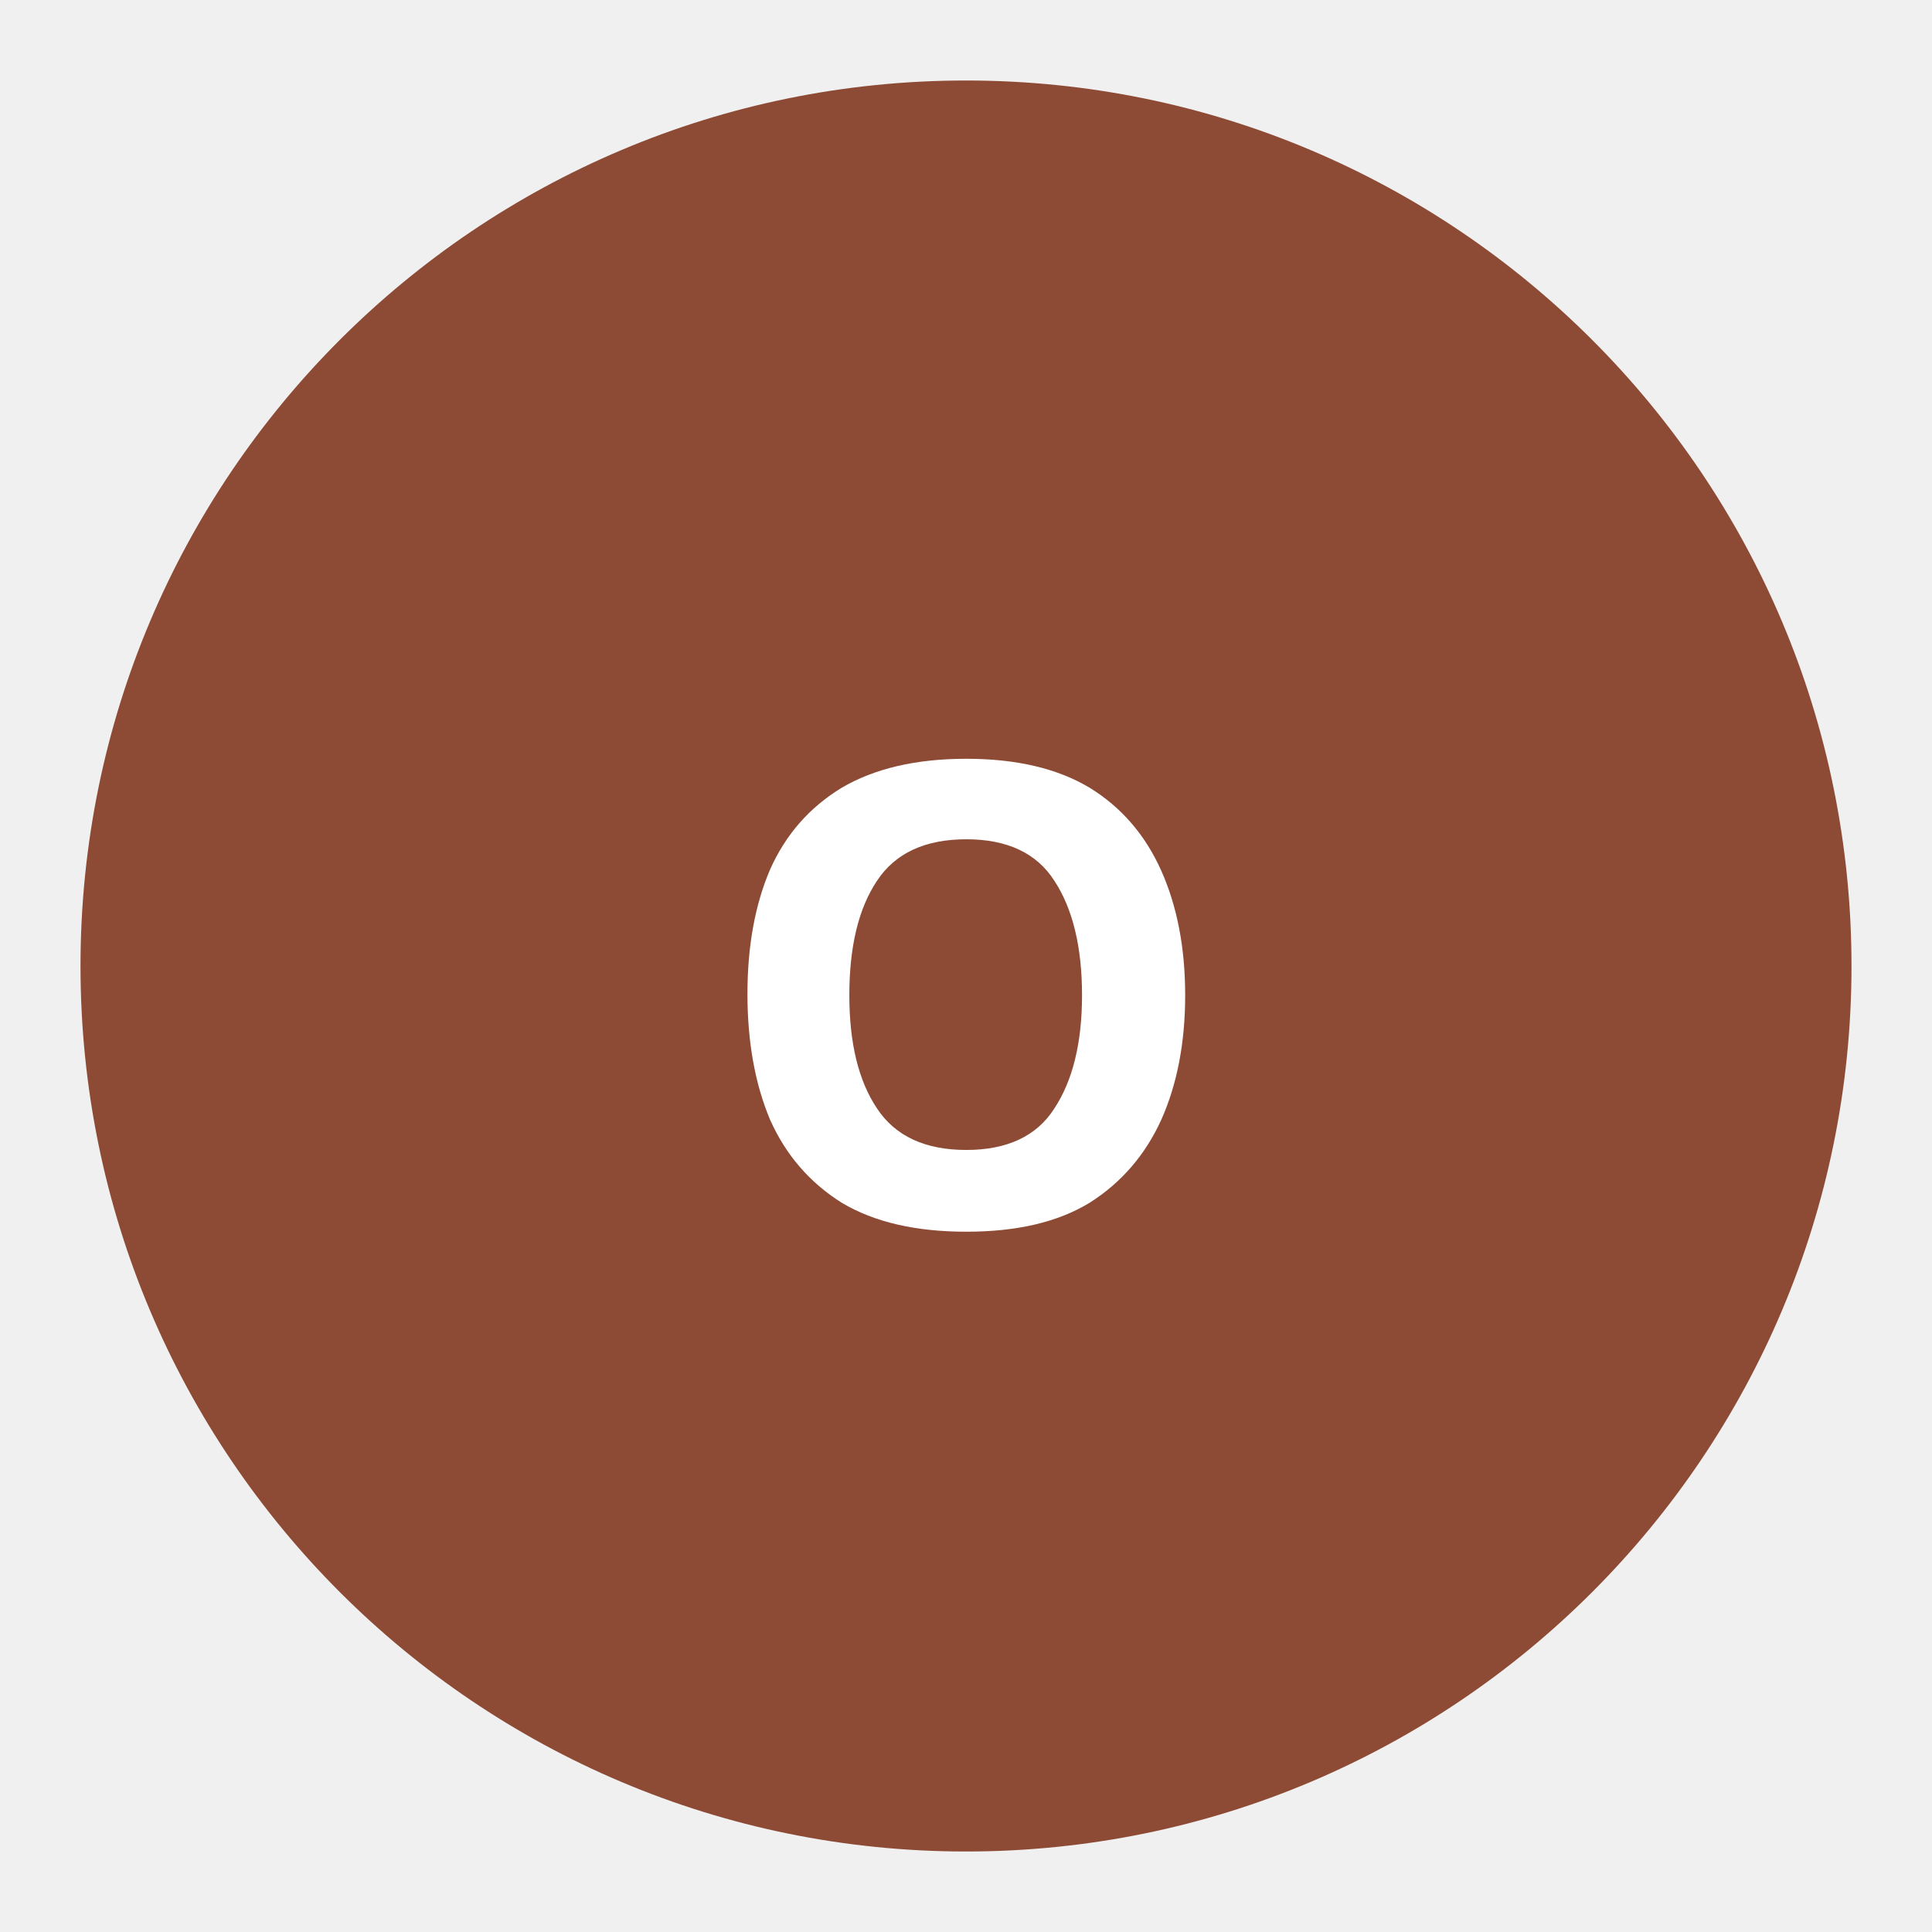
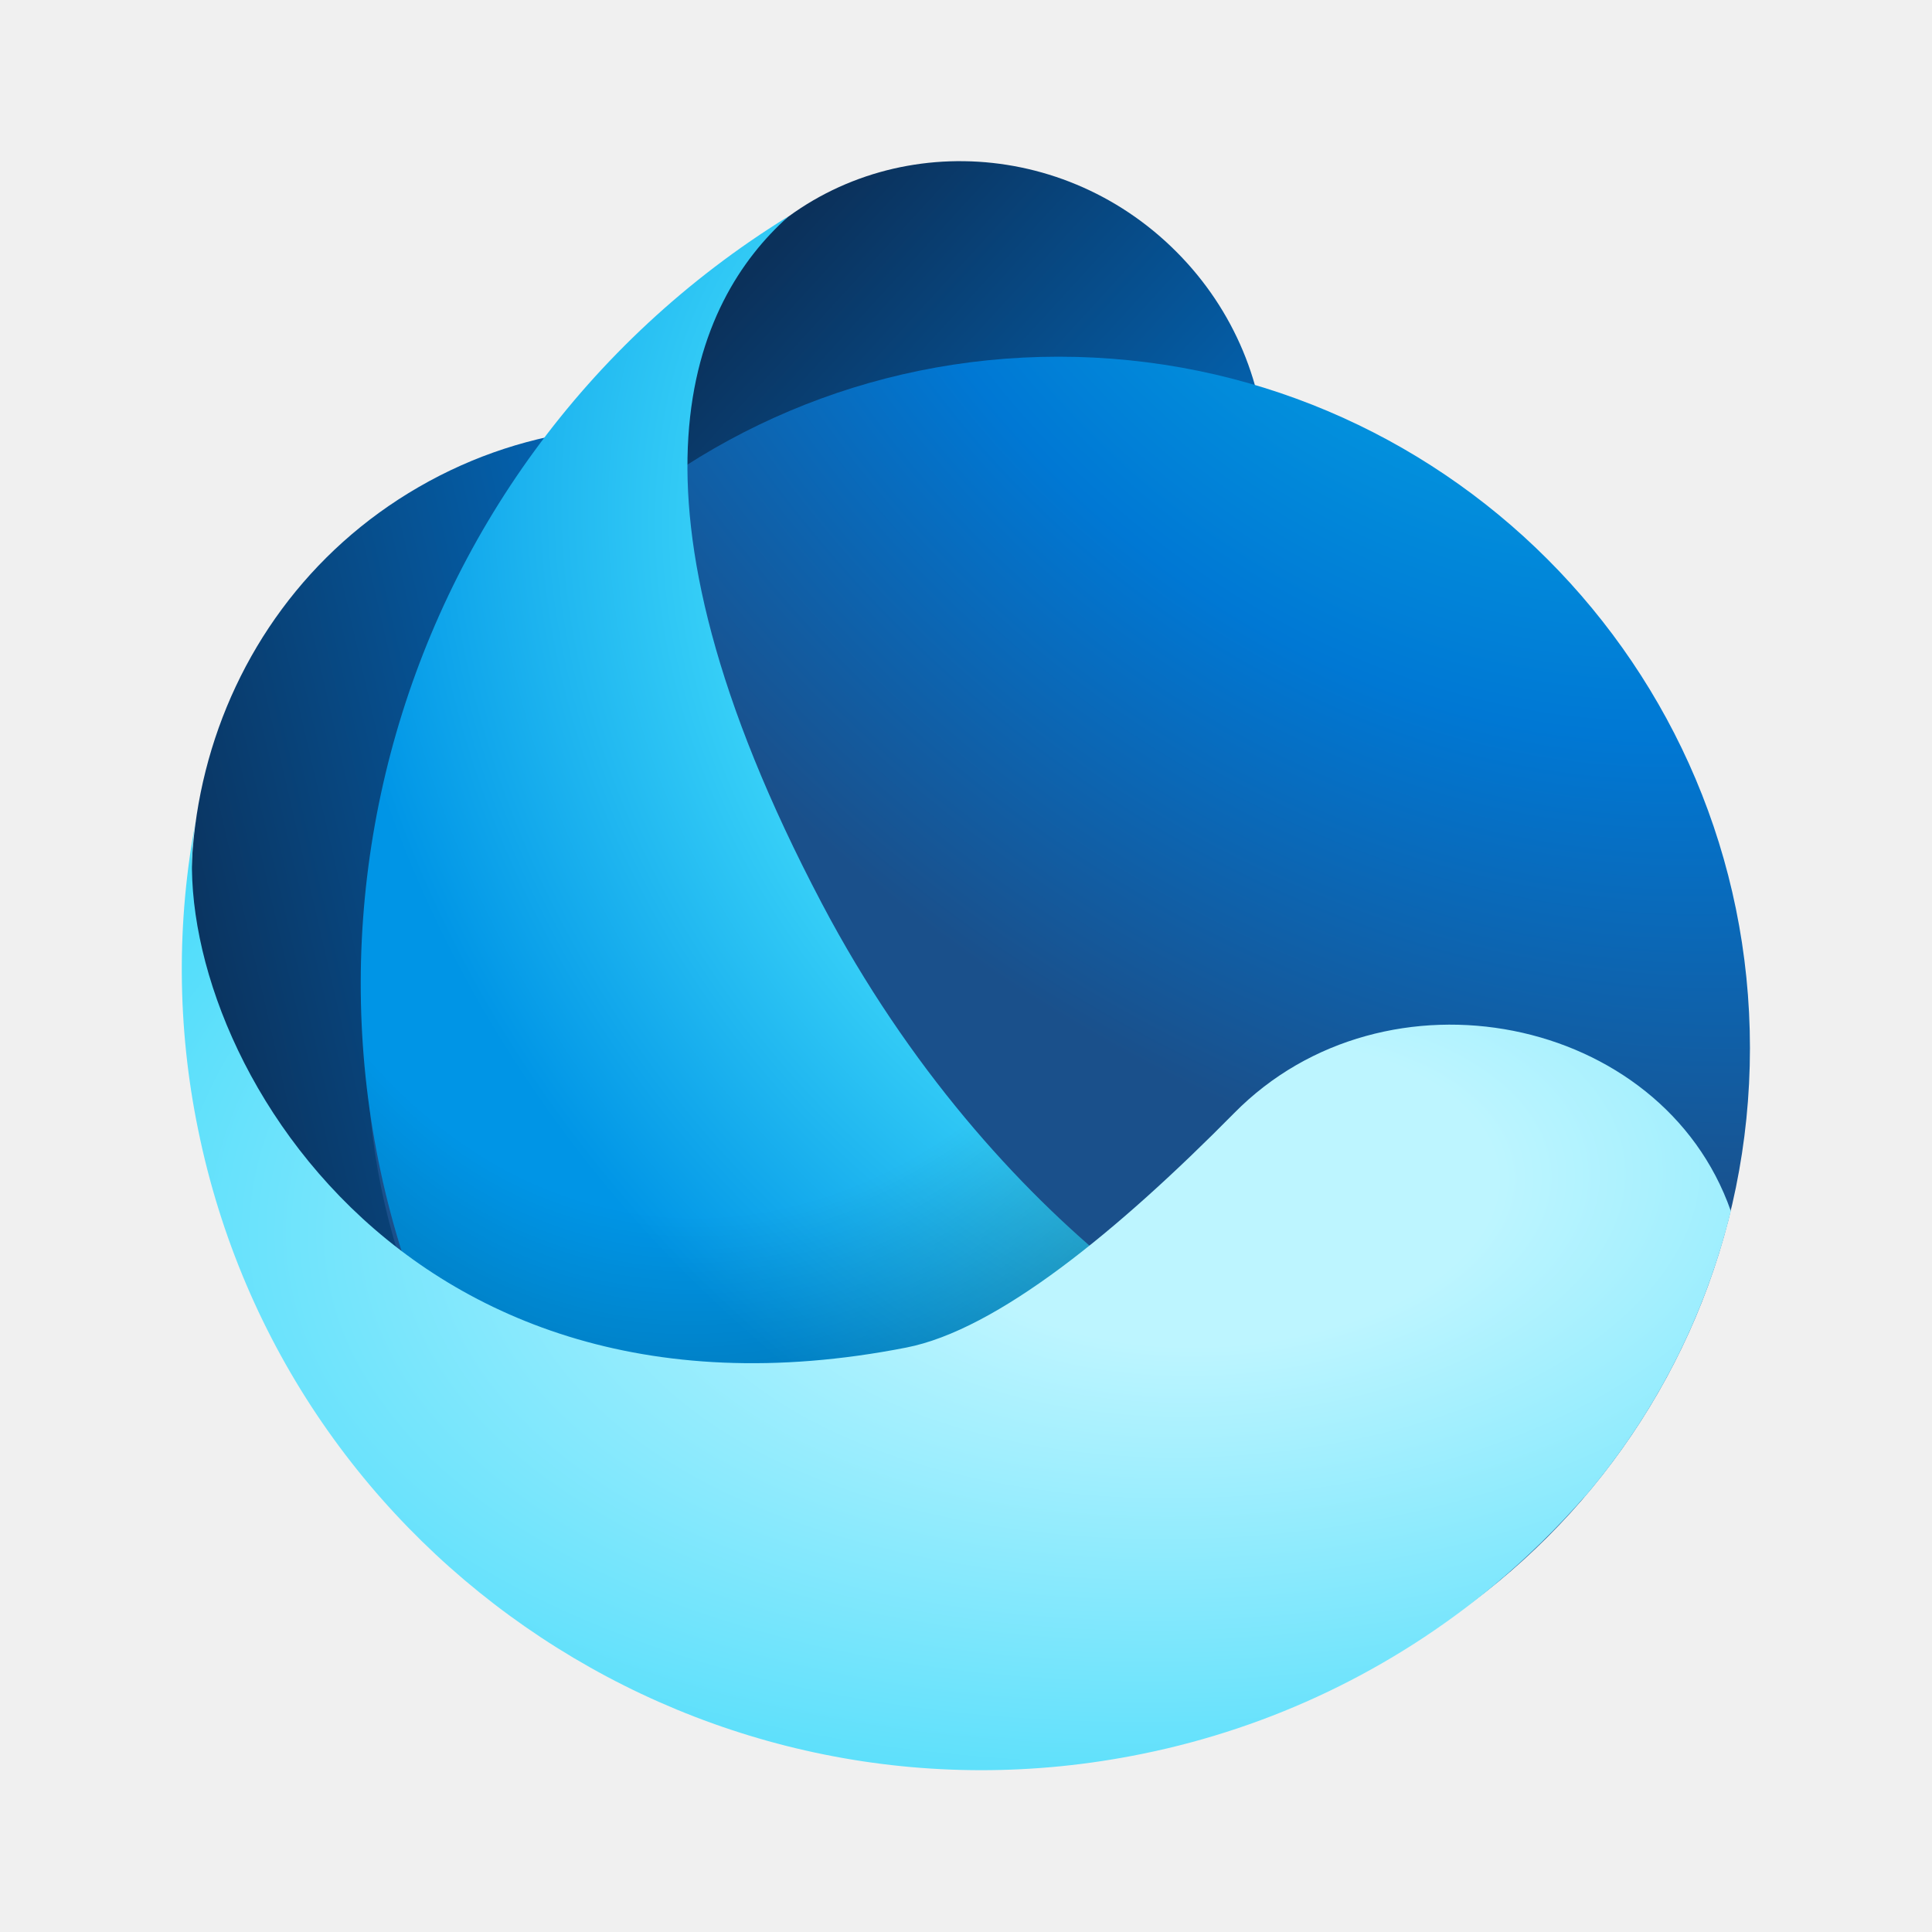
- <svg xmlns="http://www.w3.org/2000/svg" role="img" aria-label="Onelake" viewBox="0 0 24 24">
-   <circle cx="12" cy="12" r="11" fill="hsl(15 45% 38%)" />
-   <text x="12" y="12.4" fill="white" font-family="ui-sans-serif,system-ui,sans-serif" font-size="8" font-weight="700" text-anchor="middle" dominant-baseline="middle">O</text>
+ <svg xmlns="http://www.w3.org/2000/svg" width="48" height="48" fill="currentColor">
+   <path fill="url(#i885de9-a)" d="M22.21 32.541c5.486-3.167 7.292-10.312 4.033-15.957-3.26-5.645-10.35-7.654-15.837-4.486S3.113 22.411 6.373 28.056s10.35 7.653 15.836 4.485Z" />
+   <path fill="url(#i885de9-b)" d="M29.371 16.715c2.849-2.85 2.781-7.537-.152-10.468-2.932-2.932-7.62-2.998-10.468-.148-2.849 2.85-2.78 7.536.152 10.468 2.933 2.931 7.62 2.998 10.468.148" />
+   <path fill="url(#i885de9-c)" d="M26.299 43.22c9.487 0 17.178-7.692 17.178-17.18S35.787 8.862 26.299 8.862 9.12 16.553 9.12 26.041s7.691 17.178 17.179 17.178Z" />
+   <path fill="url(#i885de9-d)" fill-rule="evenodd" d="M19.569 5.387c-10.085 6.23-13.61 19.35-7.815 29.845q.585 1.067 1.274 2.039l.45.069 9.966 3.327 9.468-6.343c-1.585.05-8.18-3.693-12.49-11.872-5.4-10.248-3.173-14.982-.843-17.065z" clip-rule="evenodd" />
+   <path fill="url(#i885de9-e)" fill-opacity=".2" fill-rule="evenodd" d="M19.569 5.387c-10.085 6.23-13.61 19.35-7.815 29.845q.585 1.067 1.274 2.039l.45.069 9.966 3.327 9.468-6.343c-1.585.05-8.18-3.693-12.49-11.872-5.4-10.248-3.173-14.982-.843-17.065z" clip-rule="evenodd" />
+   <path fill="url(#i885de9-f)" fill-rule="evenodd" d="M39.364 37.197a17.24 17.24 0 0 0 3.638-7.109c-1.708-4.877-8.58-6.25-12.34-2.433-2.889 2.927-5.89 5.385-8.146 5.825C9.469 36.041 3.919 25.287 4.873 20.339a19.8 19.8 0 0 0 .05 7.73C7.119 38.831 17.619 45.771 28.38 43.574a19.8 19.8 0 0 0 8.727-4.18s.04-.03.054-.045a20 20 0 0 0 2.202-2.157z" clip-rule="evenodd" />
+   <defs>
+     <radialGradient id="i885de9-c" cx="0" cy="0" r="1" gradientTransform="rotate(134.83 18.217 8.044)scale(25.8925 33.4033)" gradientUnits="userSpaceOnUse">
+       <stop offset=".39" stop-color="#028FDC" />
+       <stop offset=".59" stop-color="#0078D4" />
+       <stop offset="1" stop-color="#1A508B" />
+     </radialGradient>
+     <radialGradient id="i885de9-d" cx="0" cy="0" r="1" gradientTransform="rotate(139.44 12.632 13.895)scale(23.3006 28.7495)" gradientUnits="userSpaceOnUse">
+       <stop offset=".46" stop-color="#40D9FA" />
+       <stop offset=".9" stop-color="#0095E6" />
+     </radialGradient>
+     <radialGradient id="i885de9-e" cx="0" cy="0" r="1" gradientTransform="matrix(-2.65308 24.58184 -17.45831 -1.88425 18.408 11.264)" gradientUnits="userSpaceOnUse">
+       <stop offset=".77" stop-opacity="0" />
+       <stop offset="1" />
+     </radialGradient>
+     <radialGradient id="i885de9-f" cx="0" cy="0" r="1" gradientTransform="rotate(85.97 -.743 30.959)scale(38.4749 70.1578)" gradientUnits="userSpaceOnUse">
+       <stop offset=".1" stop-color="#BDF5FF" />
+       <stop offset=".47" stop-color="#40D9FA" />
+     </radialGradient>
+     <linearGradient id="i885de9-a" x1="39.509" x2="4.448" y1="16.973" y2="25.058" gradientUnits="userSpaceOnUse">
+       <stop offset=".2" stop-color="#028FDC" />
+       <stop offset=".51" stop-color="#0078D4" />
+       <stop offset="1" stop-color="#0B315B" />
+     </linearGradient>
+     <linearGradient id="i885de9-b" x1="41.995" x2="18.831" y1="27.841" y2="6.612" gradientUnits="userSpaceOnUse">
+       <stop offset=".04" stop-color="#028FDC" />
+       <stop offset=".46" stop-color="#0078D4" />
+       <stop offset="1" stop-color="#0B315B" />
+     </linearGradient>
+   </defs>
</svg>
